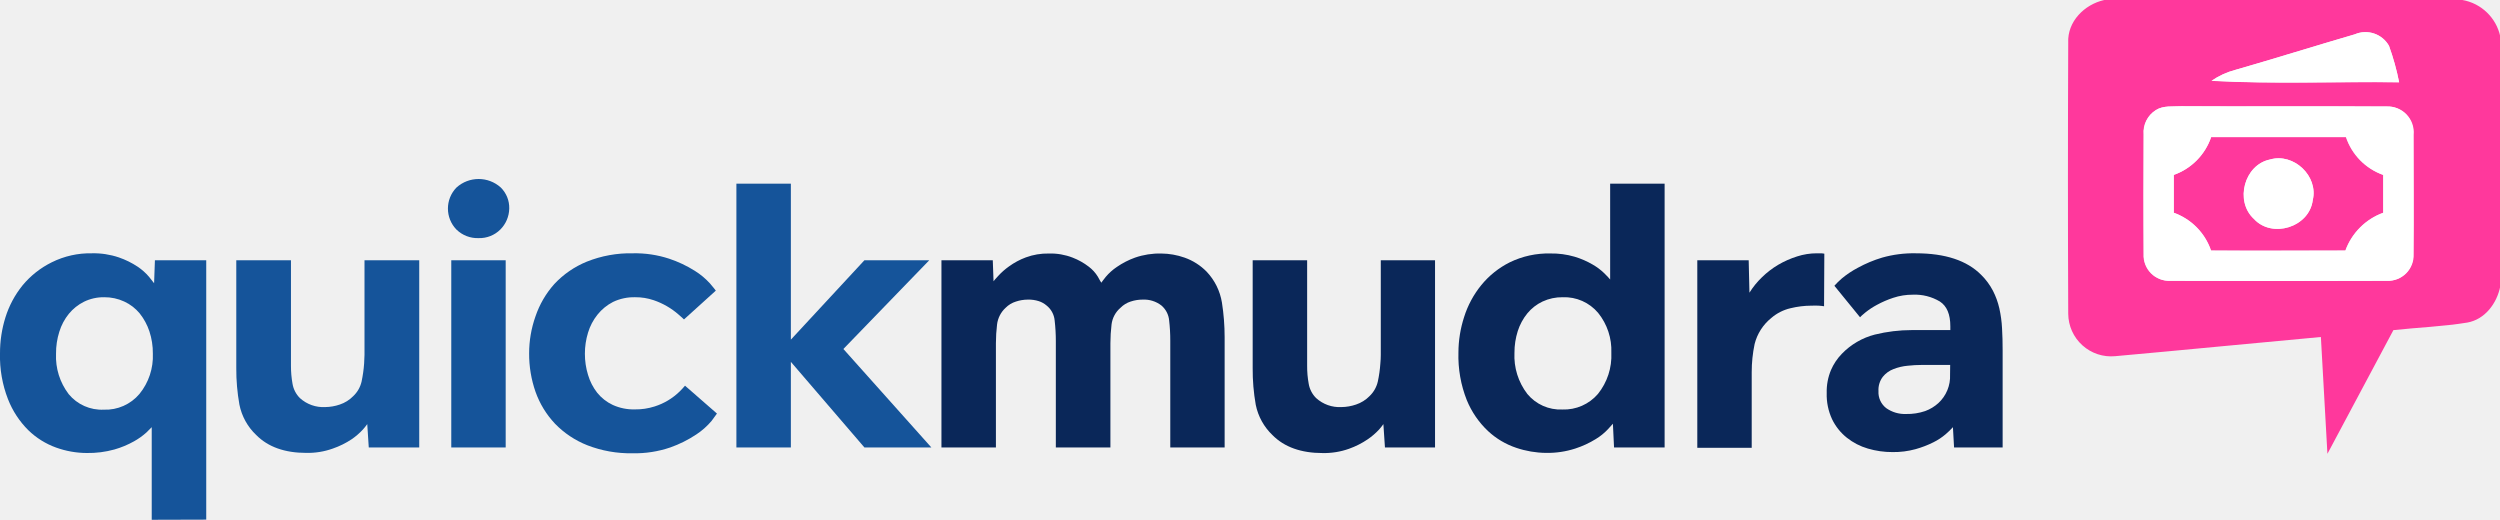
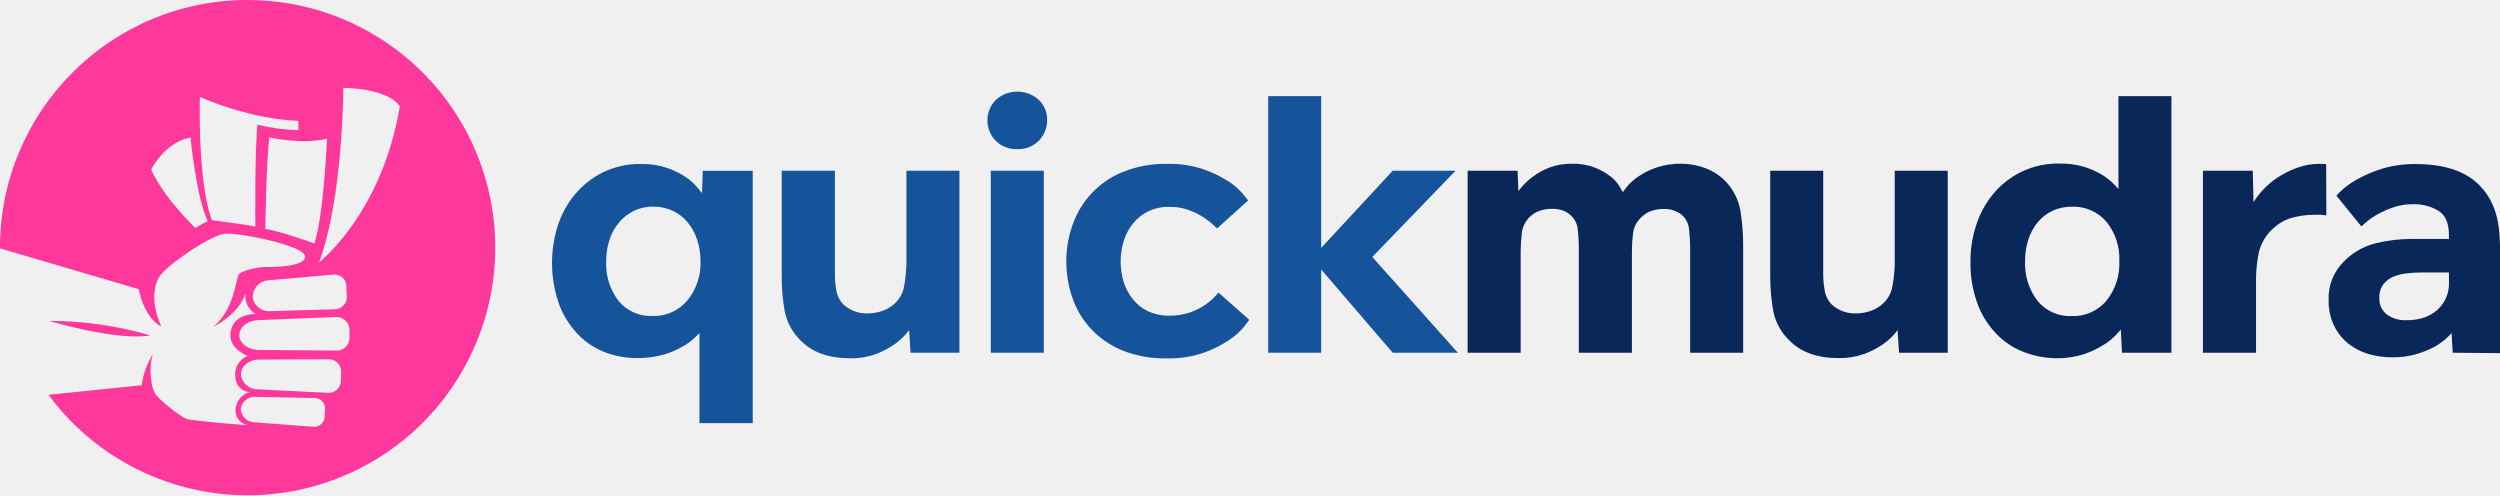
- <svg xmlns="http://www.w3.org/2000/svg" viewBox="0 0 462.69 96.2">
-   <path d="M29.49,99.52V82.38c-.14.15-.48.47-1,1A12.7,12.7,0,0,1,26.21,85a16.81,16.81,0,0,1-3.63,1.51,18,18,0,0,1-5.12.65,16.9,16.9,0,0,1-5.65-1,14.37,14.37,0,0,1-5.15-3.21A16.62,16.62,0,0,1,2.89,77.2a21.85,21.85,0,0,1-1.48-8.5,22.13,22.13,0,0,1,1-6.62,17.9,17.9,0,0,1,3.17-5.94A16.44,16.44,0,0,1,11,51.86,15.92,15.92,0,0,1,18.4,50.2a14.47,14.47,0,0,1,5,.76,15.33,15.33,0,0,1,3.49,1.72A10.29,10.29,0,0,1,29,54.56c.47.6.79,1,.93,1.18l.15-4.25h9.5v48Zm.21-30.74a12.83,12.83,0,0,0-.64-4.14,10.8,10.8,0,0,0-1.8-3.32,8.13,8.13,0,0,0-2.85-2.19,8.61,8.61,0,0,0-3.71-.8,8.26,8.26,0,0,0-3.74.83,8.65,8.65,0,0,0-2.81,2.24,9.89,9.89,0,0,0-1.76,3.31,13.14,13.14,0,0,0-.61,4.07,11.48,11.48,0,0,0,2.34,7.48,7.92,7.92,0,0,0,6.51,2.88,8.22,8.22,0,0,0,6.59-2.91A11.08,11.08,0,0,0,29.7,68.78Z" transform="translate(-1.41 -3.32)" fill="#15549a" />
-   <path d="M69.66,86.13l-.28-4.32a11.61,11.61,0,0,1-.8,1,12.16,12.16,0,0,1-2.08,1.8A15.26,15.26,0,0,1,63,86.34a13.71,13.71,0,0,1-4.9.8q-6,0-9.28-3.32a10.6,10.6,0,0,1-3.1-5.61,37.46,37.46,0,0,1-.58-6.77V51.49H55.26V71a18.58,18.58,0,0,0,.29,3.35A4.87,4.87,0,0,0,56.92,77a6.45,6.45,0,0,0,4.68,1.66,8.58,8.58,0,0,0,2.7-.47,6.23,6.23,0,0,0,2.48-1.55,5.33,5.33,0,0,0,1.55-2.7,24.42,24.42,0,0,0,.47-3.34c0-.53.07-1.06.07-1.59V51.49H79V86.13Z" transform="translate(-1.41 -3.32)" fill="#15549a" />
-   <path d="M95.66,41.92A5.64,5.64,0,0,1,94,45.81,5.47,5.47,0,0,1,90,47.39a5.59,5.59,0,0,1-4.11-1.58,5.58,5.58,0,0,1,0-7.78,6.12,6.12,0,0,1,8.21,0A5.28,5.28,0,0,1,95.66,41.92ZM84.93,86.13V51.49H95V86.13Z" transform="translate(-1.41 -3.32)" fill="#15549a" />
-   <path d="M134.1,79.86c-.09.15-.44.6-1,1.37a13.14,13.14,0,0,1-2.81,2.49,21.83,21.83,0,0,1-4.82,2.41,20.31,20.31,0,0,1-7,1.08,22,22,0,0,1-8.35-1.48,17,17,0,0,1-6-4,16.78,16.78,0,0,1-3.6-5.9,21.16,21.16,0,0,1-1.18-7.1,20.42,20.42,0,0,1,1.18-6.87A17.3,17.3,0,0,1,104,55.89a17,17,0,0,1,6-4.14,21.69,21.69,0,0,1,8.53-1.55,20.2,20.2,0,0,1,6.73,1A21.93,21.93,0,0,1,130,53.44a13.2,13.2,0,0,1,2.81,2.34c.62.74,1,1.19,1.08,1.33L128,62.44c-.14-.14-.46-.44-1-.9a13.67,13.67,0,0,0-4.61-2.66,10.31,10.31,0,0,0-3.42-.55,9,9,0,0,0-4.1.87A8.89,8.89,0,0,0,112,61.54a9.86,9.86,0,0,0-1.76,3.35,13.27,13.27,0,0,0-.58,3.89,13.13,13.13,0,0,0,.58,3.92A9.92,9.92,0,0,0,111.93,76a8.12,8.12,0,0,0,2.88,2.26,9.29,9.29,0,0,0,4.1.83,11.46,11.46,0,0,0,3.64-.54,11.67,11.67,0,0,0,4.64-2.77,14.69,14.69,0,0,0,1-1.08Z" transform="translate(-1.41 -3.32)" fill="#15549a" />
-   <path d="M161.39,86.13,147.78,70.29V86.13H137.7V37.31h10.08V66.18l13.61-14.69h12L157.5,67.91l16.28,18.22Z" transform="translate(-1.41 -3.32)" fill="#15549a" />
-   <path d="M218,86.13V66.4a32.14,32.14,0,0,0-.21-3.78,4.11,4.11,0,0,0-1.44-2.77,5.25,5.25,0,0,0-3.46-1.08,7,7,0,0,0-2.23.36,4.63,4.63,0,0,0-1.87,1.15,4.83,4.83,0,0,0-1.66,3.1,29.8,29.8,0,0,0-.21,3.45v19.3H196.82V66.54a33.24,33.24,0,0,0-.22-3.92,4,4,0,0,0-1.51-2.77,4.2,4.2,0,0,0-1.41-.79,6.06,6.06,0,0,0-2.05-.29,7.07,7.07,0,0,0-2.19.36,4.58,4.58,0,0,0-1.91,1.15,5,5,0,0,0-1.59,3.1,29.8,29.8,0,0,0-.21,3.45v19.3H175.65V51.49h9.5l.14,3.89c.1-.14.39-.49.87-1a12.46,12.46,0,0,1,2-1.76,13,13,0,0,1,3.1-1.66,11.66,11.66,0,0,1,4.28-.72,11.21,11.21,0,0,1,4.39.76,11.81,11.81,0,0,1,3,1.69,6.67,6.67,0,0,1,1.66,1.83c.33.6.55,1,.65,1.12.09-.15.37-.5.82-1.08a9.94,9.94,0,0,1,2.06-1.84A14.72,14.72,0,0,1,211.47,51a13.86,13.86,0,0,1,4.86-.76,13.3,13.3,0,0,1,4.32.76,10.69,10.69,0,0,1,4.1,2.62,10.84,10.84,0,0,1,2.81,5.69,41.46,41.46,0,0,1,.5,6.41V86.13Z" transform="translate(-1.41 -3.32)" fill="#0a2759" />
-   <path d="M257.73,86.13l-.29-4.32a10.44,10.44,0,0,1-.79,1,12.28,12.28,0,0,1-2.09,1.8,15,15,0,0,1-3.46,1.76,13.69,13.69,0,0,1-4.89.8q-6,0-9.29-3.32a10.67,10.67,0,0,1-3.1-5.61,37.5,37.5,0,0,1-.57-6.77V51.49h10.08V71a17.71,17.71,0,0,0,.29,3.35A4.85,4.85,0,0,0,245,77a6.45,6.45,0,0,0,4.68,1.66,8.53,8.53,0,0,0,2.7-.47,6.26,6.26,0,0,0,2.49-1.55,5.39,5.39,0,0,0,1.54-2.7,23,23,0,0,0,.47-3.34c.05-.53.08-1.06.08-1.59V51.49H267V86.13Z" transform="translate(-1.41 -3.32)" fill="#0a2759" />
-   <path d="M300.13,86.13l-.21-4.39c-.1.09-.4.43-.9,1a10.58,10.58,0,0,1-2.27,1.84,17.44,17.44,0,0,1-3.81,1.76,16.62,16.62,0,0,1-5.41.8,17.66,17.66,0,0,1-5.5-.94,14.31,14.31,0,0,1-5.22-3.1,16.39,16.39,0,0,1-3.93-5.72,22.22,22.22,0,0,1-1.55-8.82A21.5,21.5,0,0,1,272.38,62a17.82,17.82,0,0,1,3.17-5.9,16.06,16.06,0,0,1,5.32-4.25,16.33,16.33,0,0,1,7.46-1.62,15.05,15.05,0,0,1,4.53.61,15.29,15.29,0,0,1,3.31,1.44,10.8,10.8,0,0,1,2.16,1.62c.53.53.89.91,1.08,1.15V37.31h10.08V86.13Zm-.5-17.5a11.05,11.05,0,0,0-2.45-7.41,8.16,8.16,0,0,0-6.55-2.89,8.52,8.52,0,0,0-3.74.8,8.16,8.16,0,0,0-2.81,2.19,10.06,10.06,0,0,0-1.77,3.28,13.14,13.14,0,0,0-.61,4,11.57,11.57,0,0,0,2.38,7.63,7.94,7.94,0,0,0,6.48,2.88,8.29,8.29,0,0,0,6.59-2.88A11.3,11.3,0,0,0,299.63,68.63Z" transform="translate(-1.41 -3.32)" fill="#0a2759" />
-   <path d="M339,60c-.29-.05-.63-.08-1-.11s-.84,0-1.37,0a16.53,16.53,0,0,0-3.82.47,8.34,8.34,0,0,0-3.6,1.83,9,9,0,0,0-3.06,4.79,25.13,25.13,0,0,0-.54,5.22v14H315.54V51.49h9.51l.14,6a14.85,14.85,0,0,1,2.3-2.84,15.87,15.87,0,0,1,3-2.31A17.16,17.16,0,0,1,334,50.78a11.84,11.84,0,0,1,3.68-.58h.68a3.44,3.44,0,0,1,.69.07Z" transform="translate(-1.41 -3.32)" fill="#0a2759" />
-   <path d="M363.06,86.13l-.21-3.75a14.34,14.34,0,0,1-1.34,1.3,11,11,0,0,1-2.3,1.51,18.43,18.43,0,0,1-3.28,1.26,15.26,15.26,0,0,1-4.24.54,15.85,15.85,0,0,1-4.58-.65,11.31,11.31,0,0,1-3.88-2,9.81,9.81,0,0,1-2.74-3.42,10.74,10.74,0,0,1-1-4.89,10.25,10.25,0,0,1,.79-4.22,10,10,0,0,1,2-3,13,13,0,0,1,6.12-3.57,28.83,28.83,0,0,1,6.84-.83h7.13v-.71q0-3.32-1.94-4.58a9,9,0,0,0-5-1.26,11.33,11.33,0,0,0-3.64.58,18,18,0,0,0-3,1.3,13.56,13.56,0,0,0-2.13,1.4c-.55.46-.9.76-1,.9l-4.75-5.83a14.18,14.18,0,0,1,1.36-1.34,17.08,17.08,0,0,1,3-2A23.18,23.18,0,0,1,349.74,51,21.31,21.31,0,0,1,356,50.2q8.13,0,12.09,4a11.73,11.73,0,0,1,2.16,2.92,13.75,13.75,0,0,1,1.19,3.27,22.22,22.22,0,0,1,.5,3.68c.08,1.29.11,2.68.11,4.17V86.13Zm-.72-15.27h-5.18a25.26,25.26,0,0,0-2.7.15,9.54,9.54,0,0,0-2.59.61,4.63,4.63,0,0,0-2,1.44,4,4,0,0,0-.8,2.63,3.72,3.72,0,0,0,1.44,3.17,6,6,0,0,0,3.68,1.08,10.3,10.3,0,0,0,3.52-.54,7.4,7.4,0,0,0,2.45-1.48,6.73,6.73,0,0,0,2.16-5.26Z" transform="translate(-1.41 -3.32)" fill="#0a2759" />
-   <path d="M390.86,3.32h66.29a8.71,8.71,0,0,1,7,6.75V56.33c-.62,3.12-2.83,6.11-6.1,6.69-4.53.74-9.12.9-13.68,1.4q-6.12,11.43-12.21,22.89-.62-10.82-1.21-21.62c-12.69,1.16-25.37,2.41-38.07,3.55a7.94,7.94,0,0,1-8.69-7.83q-.11-25.08,0-50.18C384,7.32,387.18,4.14,390.86,3.32ZM415.1,16.26a13.94,13.94,0,0,0-4.39,2c11.55.63,23.15.12,34.72.27a46,46,0,0,0-1.87-6.73,5,5,0,0,0-6.34-2.14C429.83,11.83,422.49,14.14,415.1,16.26Zm-14.68,7.43a4.85,4.85,0,0,0-2.3,4.52c0,7.38-.05,14.77,0,22.15A4.72,4.72,0,0,0,403,55.29q20.06.08,40.13,0a4.72,4.72,0,0,0,4.9-4.89c.07-7.38,0-14.77,0-22.15a4.79,4.79,0,0,0-5-5.22c-12.67-.09-25.33,0-38-.05C403.55,23.08,401.81,22.81,400.42,23.69Z" transform="translate(-1.41 -3.32)" fill="#ff389c" />
-   <path d="M410.64,28.7h24.93a11.22,11.22,0,0,0,6.89,7c0,2.32,0,4.64,0,7a11.7,11.7,0,0,0-7,7c-8.29,0-16.59,0-24.88,0a11.32,11.32,0,0,0-6.9-7c0-2.33,0-4.66,0-7A11.29,11.29,0,0,0,410.64,28.7Zm10.9,4.14c-4.79,1-6.59,7.71-3,11,3.37,3.69,10.26,1.5,10.89-3.45C430.5,35.91,425.92,31.57,421.54,32.84Z" transform="translate(-1.41 -3.32)" fill="#ff389c" />
-   <path d="M415.1,16.26c7.39-2.12,14.73-4.43,22.12-6.57a5,5,0,0,1,6.34,2.14,46,46,0,0,1,1.87,6.73c-11.57-.15-23.17.36-34.72-.27A13.94,13.94,0,0,1,415.1,16.26Z" transform="translate(-1.41 -3.32)" fill="#fff" />
-   <path d="M400.42,23.69c1.39-.88,3.13-.61,4.7-.71,12.66.08,25.32,0,38,.05a4.79,4.79,0,0,1,5,5.22c0,7.38.06,14.77,0,22.15a4.72,4.72,0,0,1-4.9,4.89q-20.07.08-40.13,0a4.72,4.72,0,0,1-4.91-4.93c-.06-7.38-.05-14.77,0-22.15A4.85,4.85,0,0,1,400.42,23.69Zm10.22,5a11.29,11.29,0,0,1-6.9,7c0,2.33,0,4.66,0,7a11.32,11.32,0,0,1,6.9,7c8.29.08,16.59,0,24.88,0a11.7,11.7,0,0,1,7-7c0-2.33,0-4.65,0-7a11.22,11.22,0,0,1-6.89-7Z" transform="translate(-1.41 -3.32)" fill="#fff" />
-   <path d="M421.54,32.84c4.38-1.27,9,3.07,7.91,7.53-.63,5-7.52,7.14-10.89,3.45C415,40.55,416.75,33.8,421.54,32.84Z" transform="translate(-1.41 -3.32)" fill="#fff" />
+ <svg xmlns="http://www.w3.org/2000/svg" viewBox="0 0 482.24 95.53">
+   <path d="M137.37,83.31V65.93l-1,1a12.21,12.21,0,0,1-2.3,1.64,16.56,16.56,0,0,1-3.68,1.54,18.47,18.47,0,0,1-5.19.65,17.16,17.16,0,0,1-5.73-1,14.52,14.52,0,0,1-5.22-3.25,17,17,0,0,1-3.83-5.8A23.92,23.92,0,0,1,110,45.35a18.11,18.11,0,0,1,3.22-6,16.56,16.56,0,0,1,5.4-4.35,16.19,16.19,0,0,1,7.55-1.68,14.84,14.84,0,0,1,5,.77,15.36,15.36,0,0,1,3.54,1.75,10,10,0,0,1,2.15,1.9c.49.61.81,1,1,1.2l.15-4.3h9.64V83.31Zm.21-31.17a12.93,12.93,0,0,0-.65-4.2,10.66,10.66,0,0,0-1.83-3.36,8.22,8.22,0,0,0-2.88-2.23,8.87,8.87,0,0,0-3.76-.8,8.39,8.39,0,0,0-3.8.84,8.62,8.62,0,0,0-2.84,2.26A10,10,0,0,0,120,48a13.27,13.27,0,0,0-.62,4.13,11.68,11.68,0,0,0,2.37,7.59,8,8,0,0,0,6.61,2.92,8.35,8.35,0,0,0,6.68-3A11.23,11.23,0,0,0,137.58,52.14Z" transform="translate(-2.45 -1.69)" fill="#15549a" />
+   <path d="M178.1,69.73l-.29-4.38a9.55,9.55,0,0,1-.81,1,12.57,12.57,0,0,1-2.11,1.82A15.91,15.91,0,0,1,171.38,70a14.06,14.06,0,0,1-5,.8q-6.06,0-9.42-3.36a10.78,10.78,0,0,1-3.14-5.69,37.51,37.51,0,0,1-.58-6.86V34.62H163.5V54.4a18.87,18.87,0,0,0,.29,3.39,5,5,0,0,0,1.39,2.67,6.57,6.57,0,0,0,4.74,1.68,8.56,8.56,0,0,0,2.74-.48,6.3,6.3,0,0,0,2.52-1.57,5.5,5.5,0,0,0,1.57-2.73,23.65,23.65,0,0,0,.47-3.4c.05-.53.08-1.07.08-1.6V34.62h10.22V69.73Z" transform="translate(-2.45 -1.69)" fill="#15549a" />
+   <path d="M204.45,24.91a5.67,5.67,0,0,1-1.64,3.94,5.52,5.52,0,0,1-4.13,1.61,5.64,5.64,0,0,1-4.16-1.61,5.65,5.65,0,0,1,0-7.88,6.19,6.19,0,0,1,8.33,0A5.35,5.35,0,0,1,204.45,24.91ZM193.57,69.73V34.62H203.8V69.73Z" transform="translate(-2.45 -1.69)" fill="#15549a" />
+   <path d="M243.43,63.38c-.09.14-.45.61-1.05,1.39a13.27,13.27,0,0,1-2.85,2.51,21.4,21.4,0,0,1-4.89,2.45,20.58,20.58,0,0,1-7.12,1.09,22.16,22.16,0,0,1-8.47-1.49A17.24,17.24,0,0,1,213,65.24a16.76,16.76,0,0,1-3.65-6,21.12,21.12,0,0,1-1.21-7.19,20.57,20.57,0,0,1,1.21-7A17,17,0,0,1,219,34.87a22,22,0,0,1,8.65-1.57,20.49,20.49,0,0,1,6.82,1,22.73,22.73,0,0,1,4.78,2.27A13.08,13.08,0,0,1,242.12,39c.63.76,1,1.2,1.1,1.35l-6,5.4-1-.91a13.76,13.76,0,0,0-4.67-2.7,10.35,10.35,0,0,0-3.47-.55,9.15,9.15,0,0,0-4.16.88A8.64,8.64,0,0,0,221,44.8a10,10,0,0,0-1.79,3.39,13.62,13.62,0,0,0,0,7.93A10.16,10.16,0,0,0,221,59.44a8.28,8.28,0,0,0,2.92,2.3,9.53,9.53,0,0,0,4.16.84,11.82,11.82,0,0,0,3.69-.55,12.44,12.44,0,0,0,2.81-1.32,11.87,11.87,0,0,0,1.9-1.49c.48-.49.82-.85,1-1.1Z" transform="translate(-2.45 -1.69)" fill="#15549a" />
+   <path d="M271.1,69.73,257.3,53.67V69.73H247.08V20.24H257.3V49.51l13.8-14.89h12.12L267.16,51.26l16.5,18.47Z" transform="translate(-2.45 -1.69)" fill="#15549a" />
+   <path d="M328.48,69.73v-20a33.11,33.11,0,0,0-.22-3.84,4.16,4.16,0,0,0-1.46-2.81A5.31,5.31,0,0,0,323.3,42a7.24,7.24,0,0,0-2.27.36,5,5,0,0,0-1.9,1.17,4.91,4.91,0,0,0-1.67,3.14,28.75,28.75,0,0,0-.22,3.51V69.73H307V49.87a34.31,34.31,0,0,0-.22-4,4.05,4.05,0,0,0-1.54-2.81,4.34,4.34,0,0,0-1.42-.8,6.52,6.52,0,0,0-2.08-.29,7.37,7.37,0,0,0-2.23.36,4.87,4.87,0,0,0-1.93,1.17A5.07,5.07,0,0,0,296,46.66a30.9,30.9,0,0,0-.22,3.51V69.73H285.55V34.62h9.64l.15,3.94a11.54,11.54,0,0,1,.87-1.06,13.37,13.37,0,0,1,2-1.79A13.76,13.76,0,0,1,301.36,34a12,12,0,0,1,4.34-.73,11.48,11.48,0,0,1,4.45.77,12.34,12.34,0,0,1,3,1.71,6.85,6.85,0,0,1,1.68,1.87c.34.61.56,1,.65,1.13.1-.15.38-.51.84-1.1a10.73,10.73,0,0,1,2.08-1.86,14.76,14.76,0,0,1,3.47-1.75,14.3,14.3,0,0,1,4.93-.77,13.67,13.67,0,0,1,4.38.77,10.81,10.81,0,0,1,4.16,2.66,11,11,0,0,1,2.85,5.77,41.39,41.39,0,0,1,.51,6.5V69.73Z" transform="translate(-2.45 -1.69)" fill="#0a2759" />
+   <path d="M368.77,69.73l-.29-4.38a10.29,10.29,0,0,1-.8,1,12.7,12.7,0,0,1-2.12,1.82,15.59,15.59,0,0,1-3.5,1.79,14.12,14.12,0,0,1-5,.8q-6.06,0-9.41-3.36a10.71,10.71,0,0,1-3.14-5.69,37.47,37.47,0,0,1-.59-6.86V34.62h10.22V54.4a18,18,0,0,0,.3,3.39,4.92,4.92,0,0,0,1.38,2.67,6.58,6.58,0,0,0,4.75,1.68,8.6,8.6,0,0,0,2.74-.48,6.34,6.34,0,0,0,2.51-1.57,5.5,5.5,0,0,0,1.57-2.73,25.06,25.06,0,0,0,.48-3.4c.05-.53.07-1.07.07-1.6V34.62h10.22V69.73Z" transform="translate(-2.45 -1.69)" fill="#0a2759" />
+   <path d="M411.77,69.73l-.22-4.45c-.1.1-.4.44-.91,1a11.19,11.19,0,0,1-2.3,1.86A18,18,0,0,1,404.47,70a17,17,0,0,1-5.47.8,17.88,17.88,0,0,1-5.59-1,14.54,14.54,0,0,1-5.29-3.14,16.65,16.65,0,0,1-4-5.8,22.4,22.4,0,0,1-1.57-8.94,21.73,21.73,0,0,1,1.06-6.68,18.06,18.06,0,0,1,3.21-6,16.14,16.14,0,0,1,13-6,15.52,15.52,0,0,1,4.6.62,16,16,0,0,1,3.36,1.46A11.74,11.74,0,0,1,410,37c.53.53.9.92,1.09,1.16V20.24h10.22V69.73ZM411.26,52a11.25,11.25,0,0,0-2.48-7.52,8.31,8.31,0,0,0-6.65-2.92,8.74,8.74,0,0,0-3.79.8,8.3,8.3,0,0,0-2.85,2.23,10.3,10.3,0,0,0-1.79,3.32,13.22,13.22,0,0,0-.62,4.09,11.77,11.77,0,0,0,2.41,7.74,8.06,8.06,0,0,0,6.57,2.92,8.37,8.37,0,0,0,6.68-2.92A11.44,11.44,0,0,0,411.26,52Z" transform="translate(-2.45 -1.69)" fill="#0a2759" />
+   <path d="M451.19,43.23c-.29,0-.63-.08-1-.11s-.85,0-1.39,0a16.91,16.91,0,0,0-3.87.48,8.52,8.52,0,0,0-3.65,1.86,9.07,9.07,0,0,0-3.1,4.86,25.81,25.81,0,0,0-.55,5.29V69.73H427.39V34.62H437l.14,6.06a15.75,15.75,0,0,1,5.41-5.22,17.13,17.13,0,0,1,3.5-1.57,12.15,12.15,0,0,1,3.72-.59h.7a3.4,3.4,0,0,1,.69.08Z" transform="translate(-2.45 -1.69)" fill="#0a2759" />
+   <path d="M475.57,69.73l-.22-3.8A14.42,14.42,0,0,1,474,67.25a11.61,11.61,0,0,1-2.33,1.53,18.69,18.69,0,0,1-3.33,1.28,15.69,15.69,0,0,1-4.3.55A16.21,16.21,0,0,1,459.4,70a11.66,11.66,0,0,1-3.94-2,10,10,0,0,1-2.77-3.47,10.89,10.89,0,0,1-1.06-5,9.89,9.89,0,0,1,2.84-7.3,13.11,13.11,0,0,1,6.21-3.61,29.07,29.07,0,0,1,6.93-.84h7.23V47q0-3.36-2-4.64a9.1,9.1,0,0,0-5-1.28,11.31,11.31,0,0,0-3.68.59,18.74,18.74,0,0,0-3,1.31A13.92,13.92,0,0,0,459,44.44c-.56.46-.91.76-1.06.91l-4.81-5.92a15,15,0,0,1,1.38-1.35,17.15,17.15,0,0,1,3-2,24.28,24.28,0,0,1,4.6-1.9,21.43,21.43,0,0,1,6.35-.84q8.25,0,12.26,4.09a12.05,12.05,0,0,1,2.19,3,14,14,0,0,1,1.21,3.32,23.84,23.84,0,0,1,.51,3.72c.07,1.32.11,2.73.11,4.24v18.1Zm-.73-15.48h-5.25a26.15,26.15,0,0,0-2.74.15,9.83,9.83,0,0,0-2.63.62,4.89,4.89,0,0,0-2,1.46,4.13,4.13,0,0,0-.8,2.66,3.75,3.75,0,0,0,1.46,3.22,6,6,0,0,0,3.72,1.09,10.13,10.13,0,0,0,3.58-.55,7.39,7.39,0,0,0,2.48-1.49,6.82,6.82,0,0,0,2.19-5.33Z" transform="translate(-2.45 -1.69)" fill="#0a2759" />
+   <path d="M31.46,66.39c-6.61,1.12-19.55-2.8-19.55-2.8A69.23,69.23,0,0,1,31.46,66.39Z" transform="translate(-2.45 -1.69)" fill="#ff389c" />
+   <path d="M50.22,1.69A47.76,47.76,0,0,0,2.45,49.45v.15L29.2,57.47s.94,5.43,4.39,7.24c0,0-2.73-5.33-.52-9.46,1.24-2.28,10.08-8.2,12.64-8.47s15,2.14,15.55,4.22-6,2.25-7.37,2.19-5,.64-5.45,1.56-.91,6.87-4.91,10c.3-.14,5-2.44,6.25-6.43a4.06,4.06,0,0,0,2,3.95S46.89,62,46.89,66.5c.06,2.61,3.33,3.84,3.33,3.84a3.82,3.82,0,0,0-2.37,4.12,3,3,0,0,0,2.73,2.88A3.69,3.69,0,0,0,47.88,81a2.81,2.81,0,0,0,2.31,2.69c-.64,0-10.87-.83-11.83-1.22s-5.06-3.4-6-4.89-1.25-5.89-.3-7.76A14.89,14.89,0,0,0,29.79,76l-18,1.84A47.77,47.77,0,1,0,50.22,1.69Zm-10.06,44s-6-5.65-8.54-11.27c0,0,2.45-5.18,7.58-6.23,0,0,1.08,11.4,3.32,16.17A23.59,23.59,0,0,0,40.16,45.64Zm11.54-.3c-1.6-.37-8.39-1.23-8.39-1.23C40.53,36.63,41,20.39,41,20.39,51.78,25,60,25,60,25V26.8a36.55,36.55,0,0,1-7.9-1.07C51.59,30.7,51.7,45.34,51.7,45.34Zm1.92.53c0-.39.24-14,.8-17.73,0,0,6.09,1.44,11.11.26,0,0-.64,15-2.45,20.2C63.08,48.6,55.62,46,53.62,45.87ZM51.21,59.2a3.42,3.42,0,0,1,0-.44,3.2,3.2,0,0,1,3-3l12.56-1.1a2.26,2.26,0,0,1,2.49,2.16l.09,2.11a2.36,2.36,0,0,1-2.29,2.42l-12.55.36A3.15,3.15,0,0,1,51.21,59.2Zm13.84,23A2,2,0,0,1,62.81,84l-11.18-.84A2.78,2.78,0,0,1,48.9,80.8a.86.86,0,0,1,0-.16,2.68,2.68,0,0,1,3-2.4l11.26.23a2,2,0,0,1,2,2Zm3.15-6.89a2.38,2.38,0,0,1-2.6,2.15l-13.34-.66a3.32,3.32,0,0,1-3.33-2.66,2.09,2.09,0,0,1,0-.25c0-1.56,1.52-2.83,3.45-2.84L65.78,71a2.35,2.35,0,0,1,2.48,2.29Zm-1.06-6-14.72-.12c-1.93,0-3.56-1.09-3.8-2.53a2.19,2.19,0,0,1,0-.36c0-1.51,1.58-2.78,3.66-2.86L67,62.85A2.55,2.55,0,0,1,69.86,65l0,2A2.52,2.52,0,0,1,67.14,69.33ZM64,52.29c4.65-12.43,4.68-33.66,4.68-33.66,9.29.26,10.89,3.58,10.89,3.58C76.11,42.94,64,52.29,64,52.29Z" transform="translate(-2.45 -1.69)" fill="#ff389c" />
</svg>
